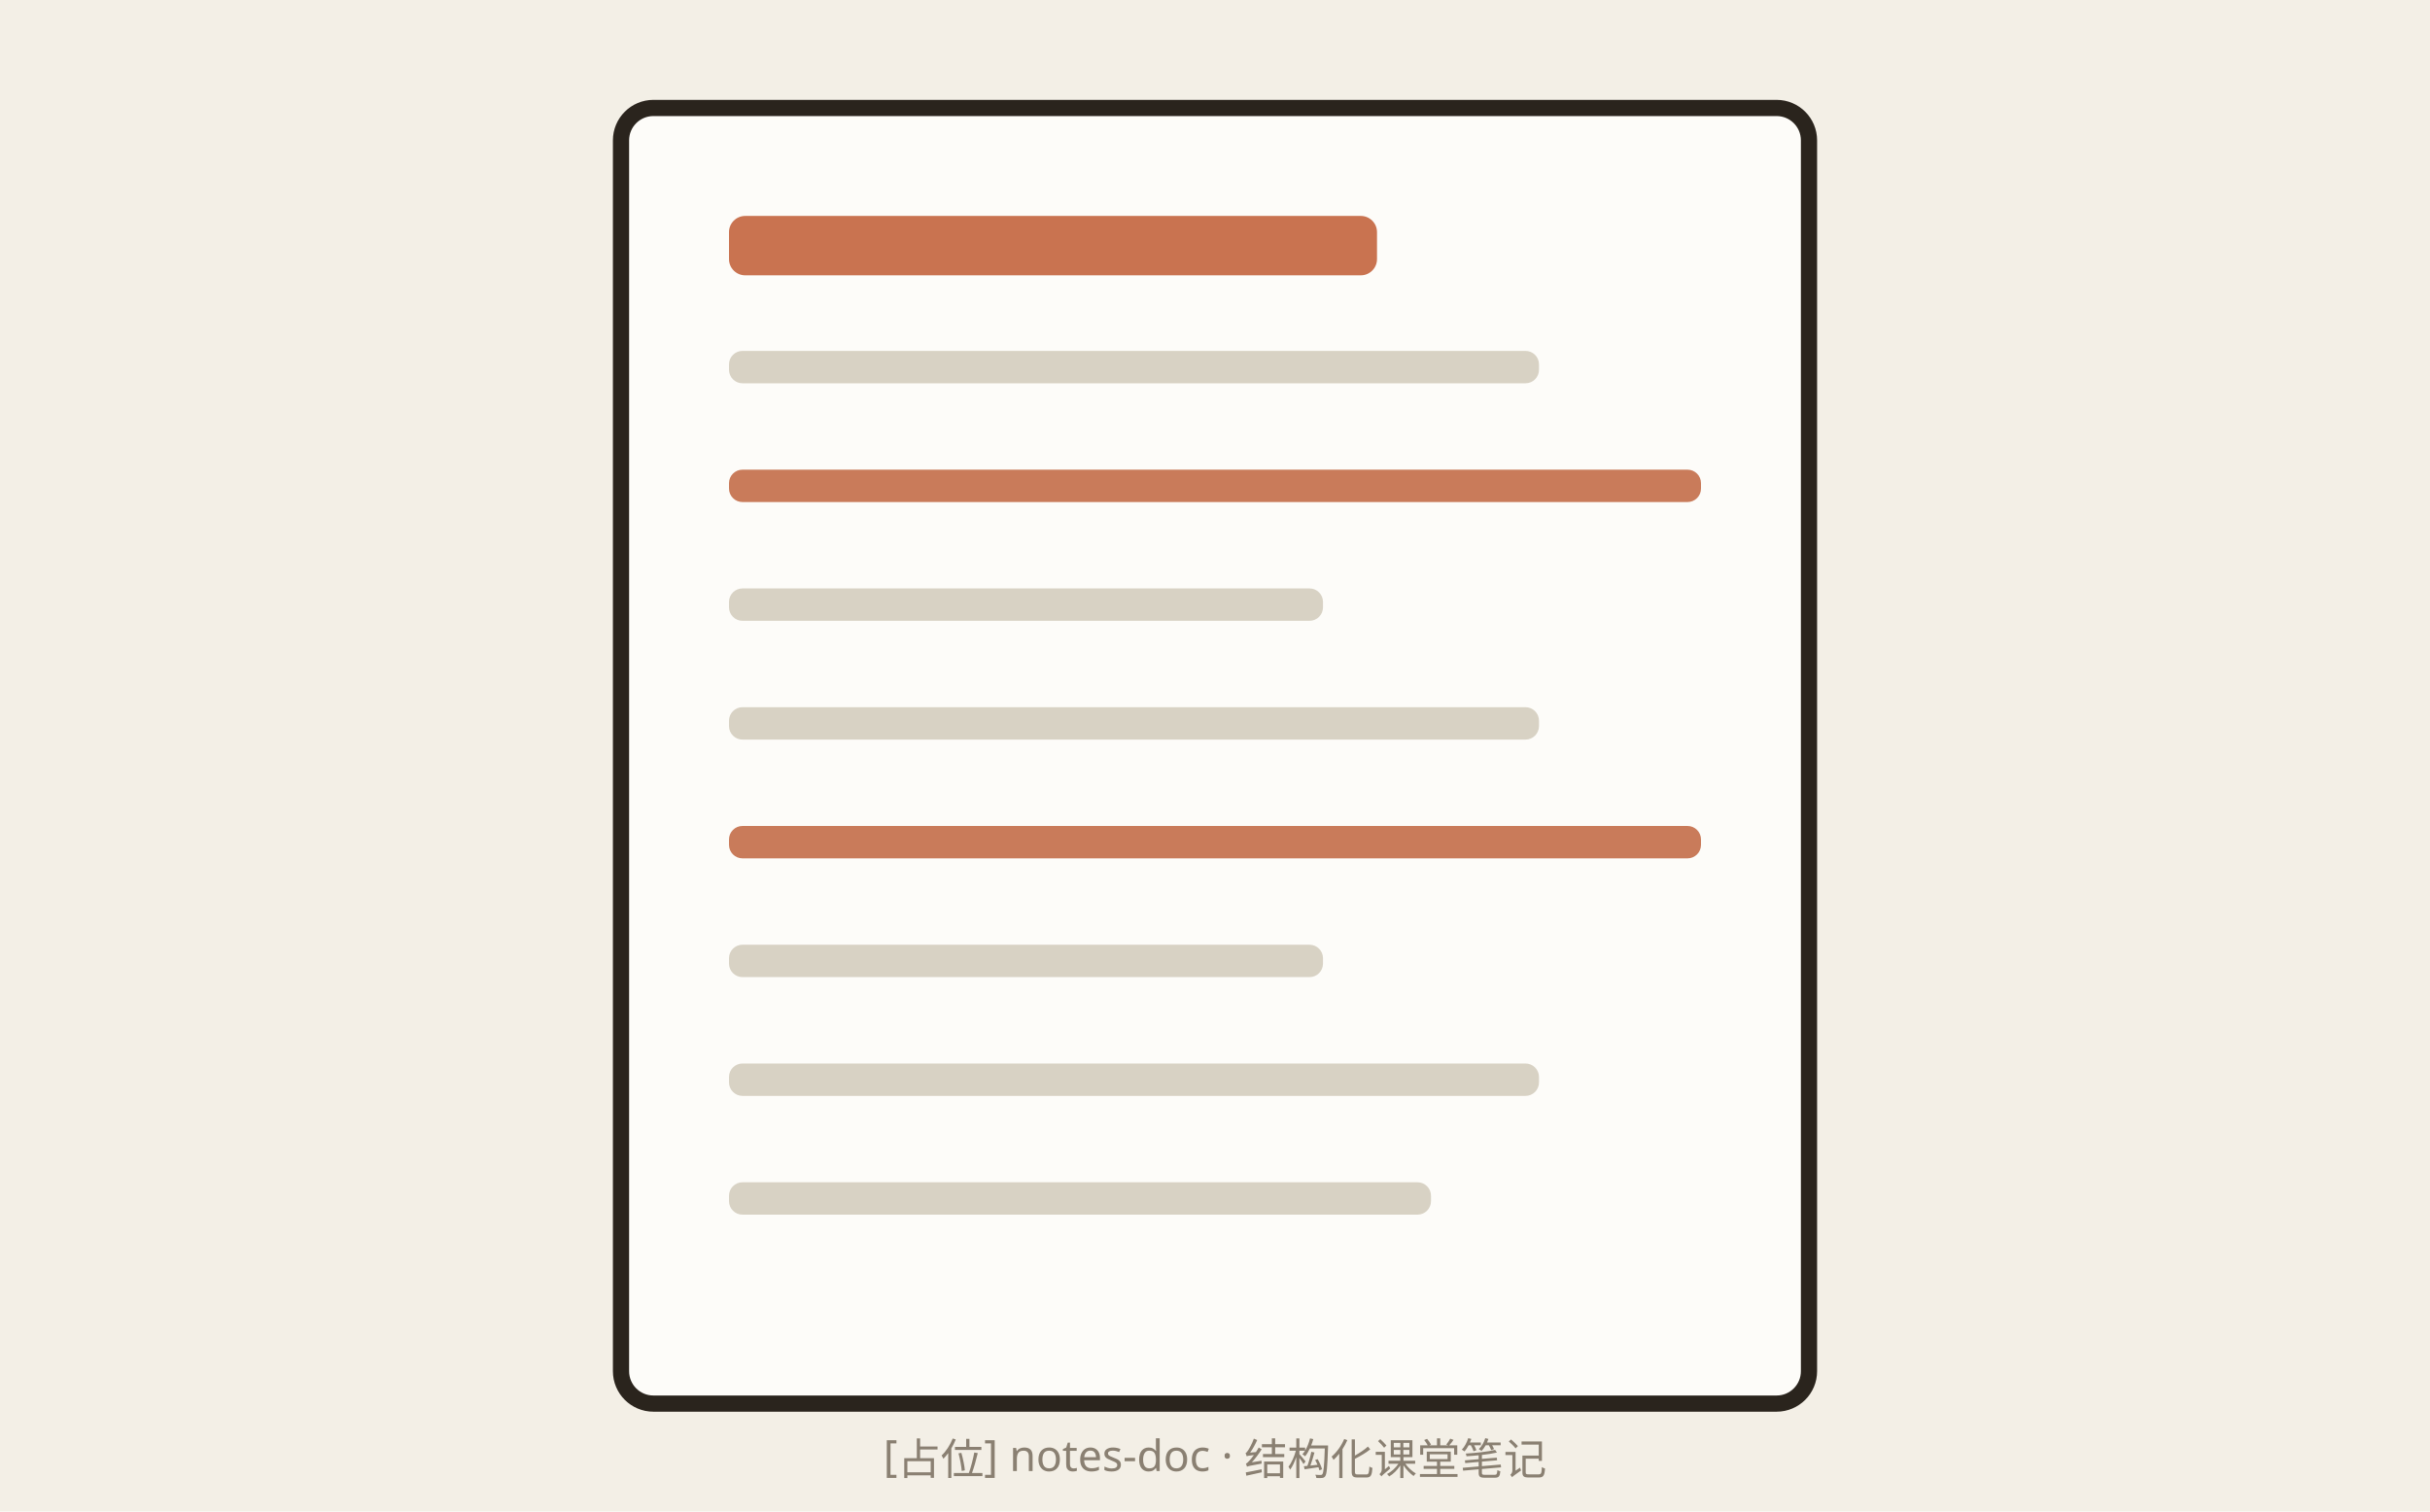
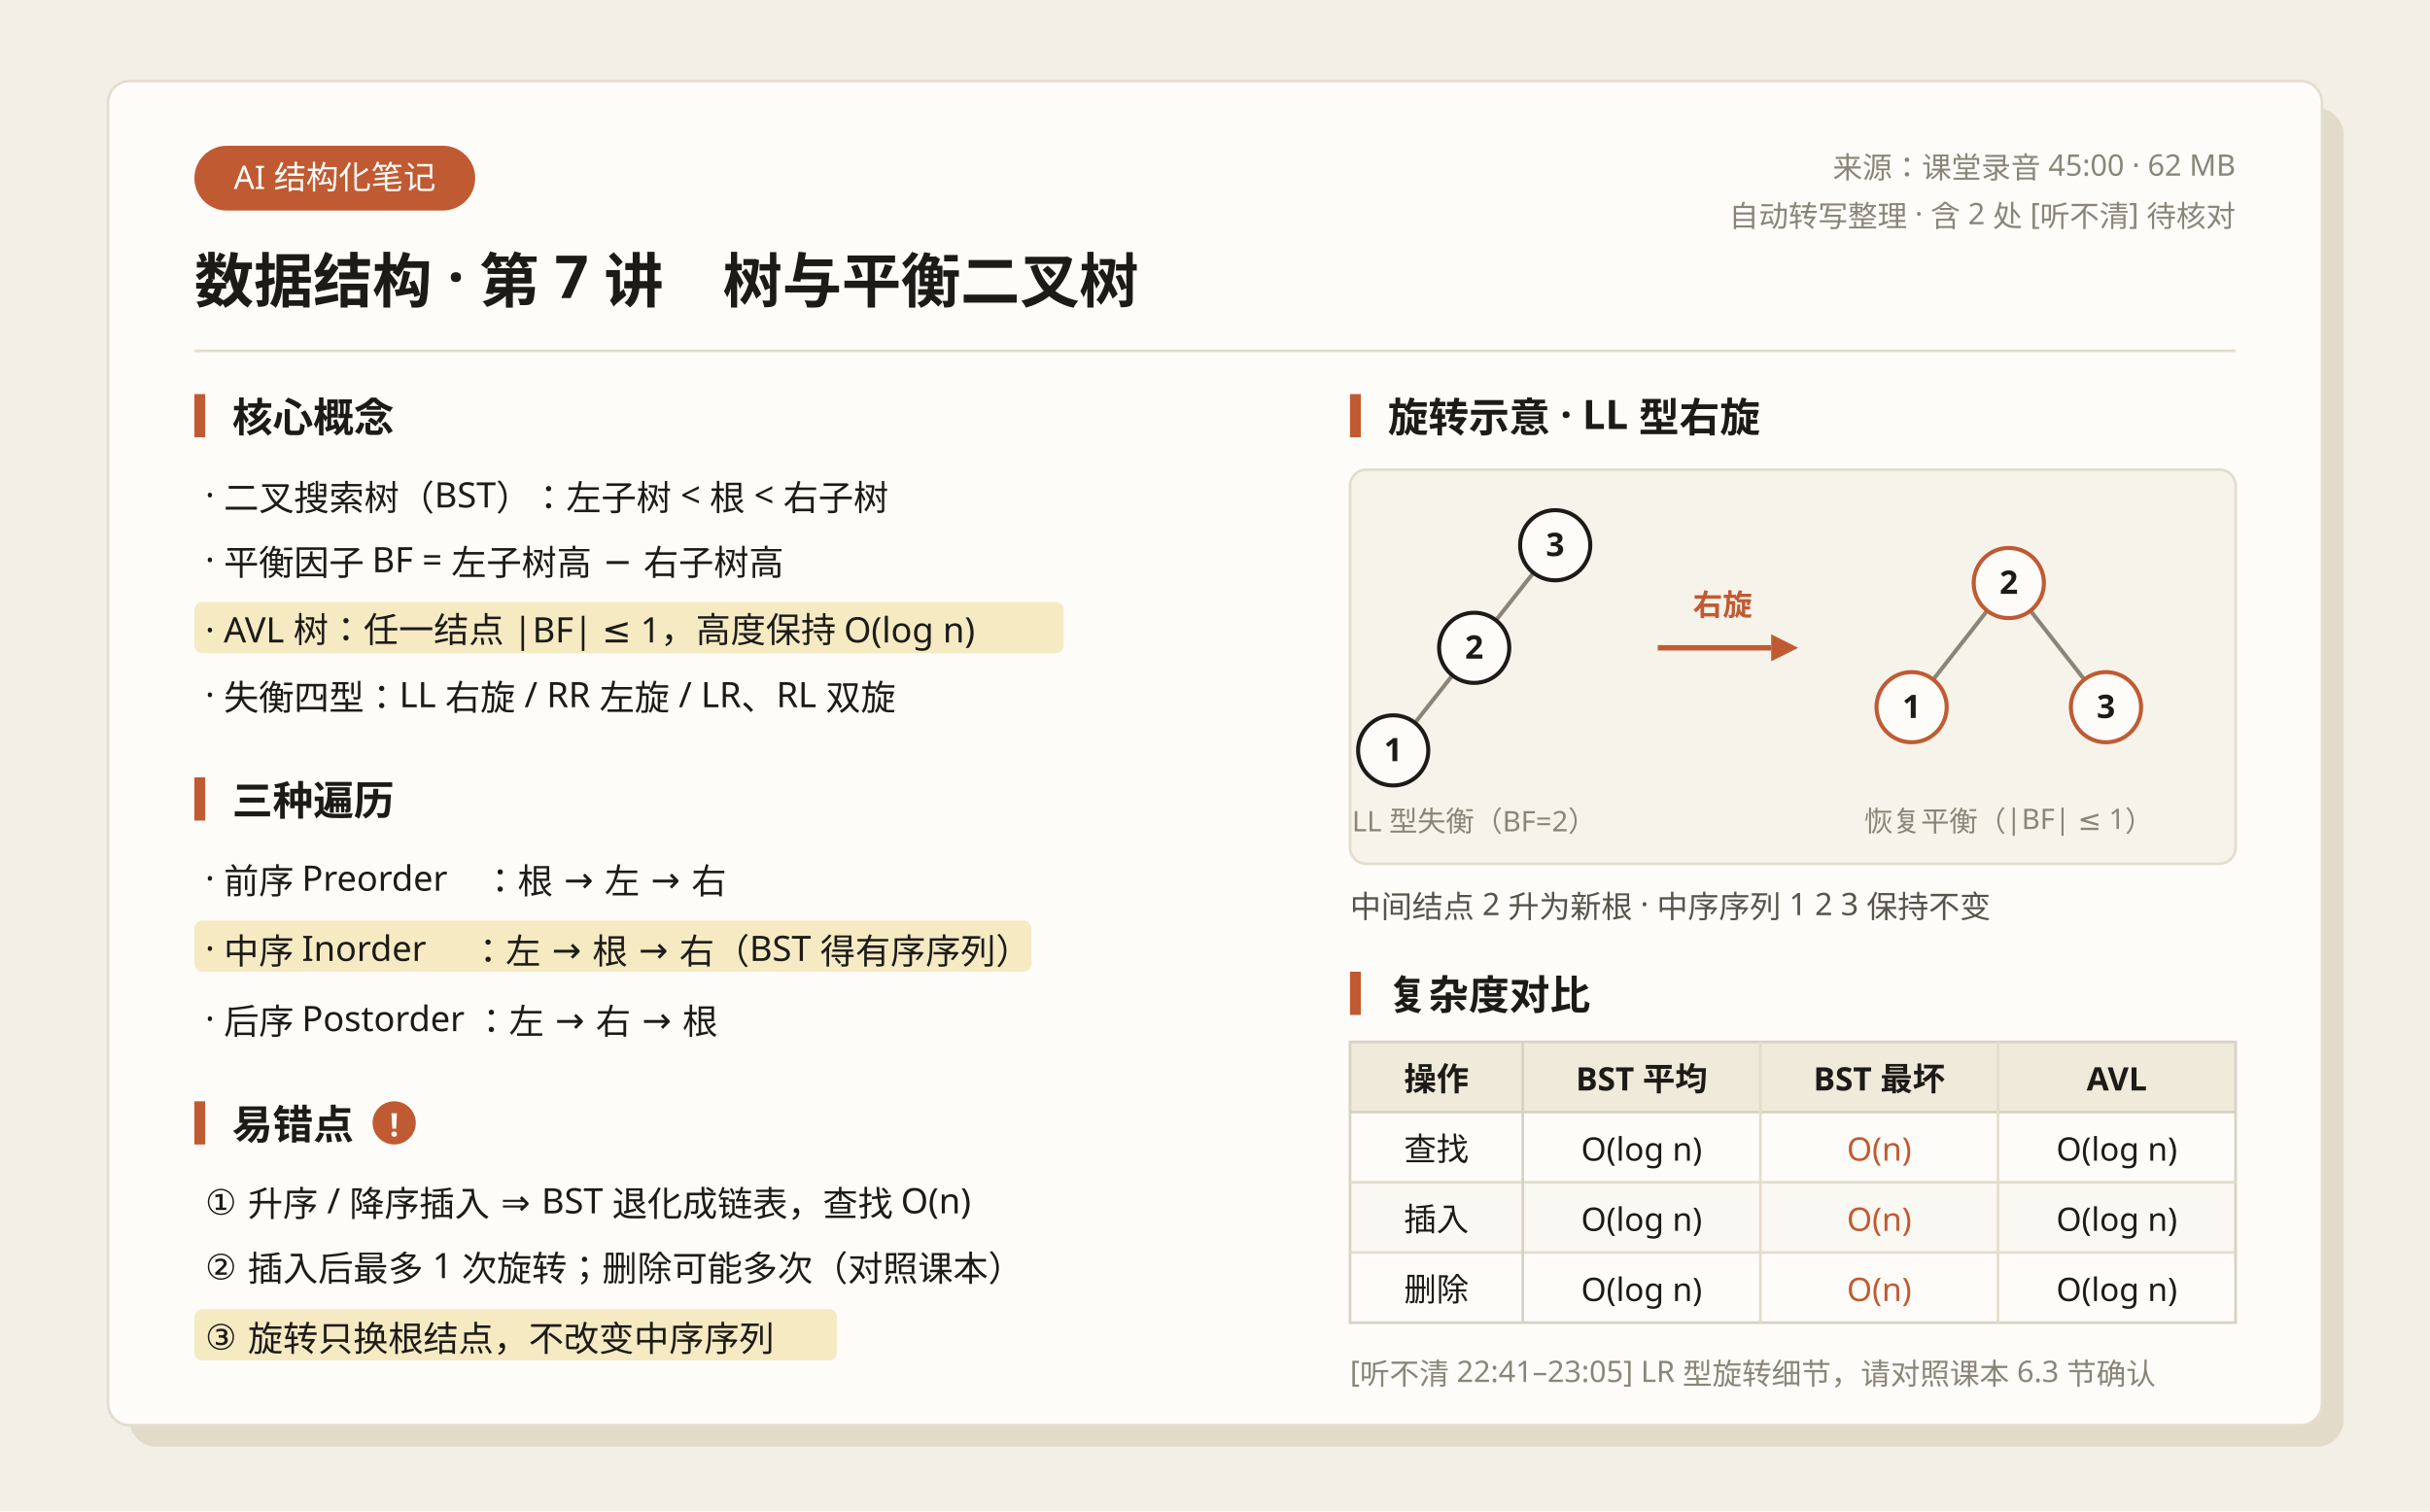
<svg xmlns="http://www.w3.org/2000/svg" width="900" height="560" viewBox="0 0 900 560">
  <rect width="900" height="560" fill="#F3EFE6" />
-   <rect x="230" y="40" width="440" height="480" rx="12" fill="#FDFCF9" stroke="#2A241D" stroke-width="6" />
-   <rect x="270" y="80" width="240" height="22" rx="6" fill="#C05A32" opacity="0.85" />
-   <rect x="270" y="130" width="300" height="12" rx="5" fill="#D8D2C4" />
-   <rect x="270" y="174" width="360" height="12" rx="5" fill="#C97B5A" />
-   <rect x="270" y="218" width="220" height="12" rx="5" fill="#D8D2C4" />
-   <rect x="270" y="262" width="300" height="12" rx="5" fill="#D8D2C4" />
-   <rect x="270" y="306" width="360" height="12" rx="5" fill="#C97B5A" />
-   <rect x="270" y="350" width="220" height="12" rx="5" fill="#D8D2C4" />
-   <rect x="270" y="394" width="300" height="12" rx="5" fill="#D8D2C4" />
-   <rect x="270" y="438" width="260" height="12" rx="5" fill="#D8D2C4" />
-   <text x="450" y="545" font-family="sans-serif" font-size="16" text-anchor="middle" fill="#8A8072">[占位] notes-doc · 结构化课堂笔记</text>
+   <rect x="48" y="40" width="820" height="496" rx="10" fill="#E2DBC9" />
+   <rect x="40" y="30" width="820" height="498" rx="8" fill="#FDFCF9" stroke="#E3DDCE" stroke-width="1" />
+   <g font-family="'PingFang SC','Microsoft YaHei','Noto Sans SC',sans-serif">
+     <rect x="72" y="54" width="104" height="24" rx="12" fill="#C05A32" />
+     <text x="124" y="70" text-anchor="middle" font-size="12" fill="#FDFCF9">AI 结构化笔记</text>
+     <text x="828" y="66" text-anchor="end" font-size="11" fill="#8A8578">来源：课堂录音 45:00 · 62 MB</text>
+     <text x="828" y="84" text-anchor="end" font-size="11" fill="#8A8578">自动转写整理 · 含 2 处 [听不清] 待核对</text>
+     <text x="72" y="112" font-size="22" font-weight="bold" fill="#1C1B18">数据结构 · 第 7 讲　树与平衡二叉树</text>
+     <line x1="72" y1="130" x2="828" y2="130" stroke="#E3DDCE" stroke-width="1" />
+     <rect x="72" y="146" width="4" height="16" fill="#C05A32" />
+     <text x="86" y="160" font-size="15" font-weight="bold" fill="#1C1B18">核心概念</text>
+     <text x="76" y="188" font-size="13" fill="#1C1B18">· 二叉搜索树（BST）：左子树 &lt; 根 &lt; 右子树</text>
+     <text x="76" y="212" font-size="13" fill="#1C1B18">· 平衡因子 BF = 左子树高 − 右子树高</text>
+     <rect x="72" y="223" width="322" height="19" rx="3" fill="#F1DE9E" opacity="0.6" />
+     <text x="76" y="238" font-size="13" fill="#1C1B18">· AVL 树：任一结点 |BF| ≤ 1，高度保持 O(log n)</text>
+     <text x="76" y="262" font-size="13" fill="#1C1B18">· 失衡四型：LL 右旋 / RR 左旋 / LR、RL 双旋</text>
+     <rect x="72" y="288" width="4" height="16" fill="#C05A32" />
+     <text x="86" y="302" font-size="15" font-weight="bold" fill="#1C1B18">三种遍历</text>
+     <text x="76" y="330" font-size="13" fill="#1C1B18">· 前序 Preorder　：根 → 左 → 右</text>
+     <rect x="72" y="341" width="310" height="19" rx="3" fill="#F1DE9E" opacity="0.6" />
+     <text x="76" y="356" font-size="13" fill="#1C1B18">· 中序 Inorder　 ：左 → 根 → 右（BST 得有序序列）</text>
+     <text x="76" y="382" font-size="13" fill="#1C1B18">· 后序 Postorder ：左 → 右 → 根</text>
+     <rect x="72" y="408" width="4" height="16" fill="#C05A32" />
+     <text x="86" y="422" font-size="15" font-weight="bold" fill="#1C1B18">易错点</text>
+     <circle cx="146" cy="416" r="8" fill="#C05A32" />
+     <text x="146" y="421" text-anchor="middle" font-size="12" font-weight="bold" fill="#FDFCF9">!</text>
+     <text x="76" y="450" font-size="13" fill="#1C1B18">① 升序 / 降序插入 ⇒ BST 退化成链表，查找 O(n)</text>
+     <text x="76" y="474" font-size="13" fill="#1C1B18">② 插入后最多 1 次旋转；删除可能多次（对照课本）</text>
+     <rect x="72" y="485" width="238" height="19" rx="3" fill="#F1DE9E" opacity="0.6" />
+     <text x="76" y="500" font-size="13" fill="#1C1B18">③ 旋转只换根结点，不改变中序序列</text>
+     <rect x="500" y="146" width="4" height="16" fill="#C05A32" />
+     <text x="514" y="160" font-size="15" font-weight="bold" fill="#1C1B18">旋转示意 · LL 型右旋</text>
+     <rect x="500" y="174" width="328" height="146" rx="6" fill="#F6F3EA" stroke="#E3DDCE" stroke-width="1" />
+     <g stroke="#8A8578" stroke-width="1.5">
+       <line x1="576" y1="202" x2="546" y2="240" />
+       <line x1="546" y1="240" x2="516" y2="278" />
+     </g>
+     <g fill="#FDFCF9" stroke="#1C1B18" stroke-width="1.5">
+       <circle cx="576" cy="202" r="13" />
+       <circle cx="546" cy="240" r="13" />
+       <circle cx="516" cy="278" r="13" />
+     </g>
+     <g font-size="12" font-weight="bold" fill="#1C1B18" text-anchor="middle">
+       <text x="576" y="206">3</text>
+       <text x="546" y="244">2</text>
+       <text x="516" y="282">1</text>
+     </g>
+     <text x="546" y="308" text-anchor="middle" font-size="10.5" fill="#8A8578">LL 型失衡（BF=2）</text>
+     <line x1="614" y1="240" x2="656" y2="240" stroke="#C05A32" stroke-width="2" />
+     <polygon points="656,235 666,240 656,245" fill="#C05A32" />
+     <text x="638" y="228" text-anchor="middle" font-size="11" font-weight="bold" fill="#C05A32">右旋</text>
+     <g stroke="#8A8578" stroke-width="1.5">
+       <line x1="744" y1="216" x2="708" y2="262" />
+       <line x1="744" y1="216" x2="780" y2="262" />
+     </g>
+     <g fill="#FDFCF9" stroke="#C05A32" stroke-width="1.5">
+       <circle cx="744" cy="216" r="13" />
+       <circle cx="708" cy="262" r="13" />
+       <circle cx="780" cy="262" r="13" />
+     </g>
+     <g font-size="12" font-weight="bold" fill="#1C1B18" text-anchor="middle">
+       <text x="744" y="220">2</text>
+       <text x="708" y="266">1</text>
+       <text x="780" y="266">3</text>
+     </g>
+     <text x="744" y="308" text-anchor="middle" font-size="10.5" fill="#8A8578">恢复平衡（|BF| ≤ 1）</text>
+     <text x="500" y="340" font-size="11.5" fill="#57534A">中间结点 2 升为新根 · 中序序列 1 2 3 保持不变</text>
+     <rect x="500" y="360" width="4" height="16" fill="#C05A32" />
+     <text x="514" y="374" font-size="15" font-weight="bold" fill="#1C1B18">复杂度对比</text>
+     <g>
+       <rect x="500" y="386" width="328" height="26" fill="#EFEAD9" />
+       <rect x="500" y="438" width="328" height="26" fill="#FAF8F2" />
+       <rect x="500" y="386" width="328" height="104" fill="none" stroke="#D8D2C4" stroke-width="1" />
+       <line x1="500" y1="412" x2="828" y2="412" stroke="#D8D2C4" stroke-width="1" />
+       <line x1="500" y1="438" x2="828" y2="438" stroke="#E3DDCE" stroke-width="1" />
+       <line x1="500" y1="464" x2="828" y2="464" stroke="#E3DDCE" stroke-width="1" />
+       <line x1="564" y1="386" x2="564" y2="490" stroke="#D8D2C4" stroke-width="1" />
+       <line x1="652" y1="386" x2="652" y2="490" stroke="#E3DDCE" stroke-width="1" />
+       <line x1="740" y1="386" x2="740" y2="490" stroke="#E3DDCE" stroke-width="1" />
+     </g>
+     <g font-size="12" font-weight="bold" fill="#1C1B18" text-anchor="middle">
+       <text x="532" y="404">操作</text>
+       <text x="608" y="404">BST 平均</text>
+       <text x="696" y="404">BST 最坏</text>
+       <text x="784" y="404">AVL</text>
+     </g>
+     <g font-size="12" fill="#1C1B18" text-anchor="middle">
+       <text x="532" y="430">查找</text>
+       <text x="608" y="430">O(log n)</text>
+       <text x="696" y="430" fill="#C05A32">O(n)</text>
+       <text x="784" y="430">O(log n)</text>
+       <text x="532" y="456">插入</text>
+       <text x="608" y="456">O(log n)</text>
+       <text x="696" y="456" fill="#C05A32">O(n)</text>
+       <text x="784" y="456">O(log n)</text>
+       <text x="532" y="482">删除</text>
+       <text x="608" y="482">O(log n)</text>
+       <text x="696" y="482" fill="#C05A32">O(n)</text>
+       <text x="784" y="482">O(log n)</text>
+     </g>
+     <text x="500" y="512" font-size="11" fill="#8A8578">[听不清 22:41–23:05] LR 型旋转细节，请对照课本 6.3 节确认</text>
+   </g>
</svg>
